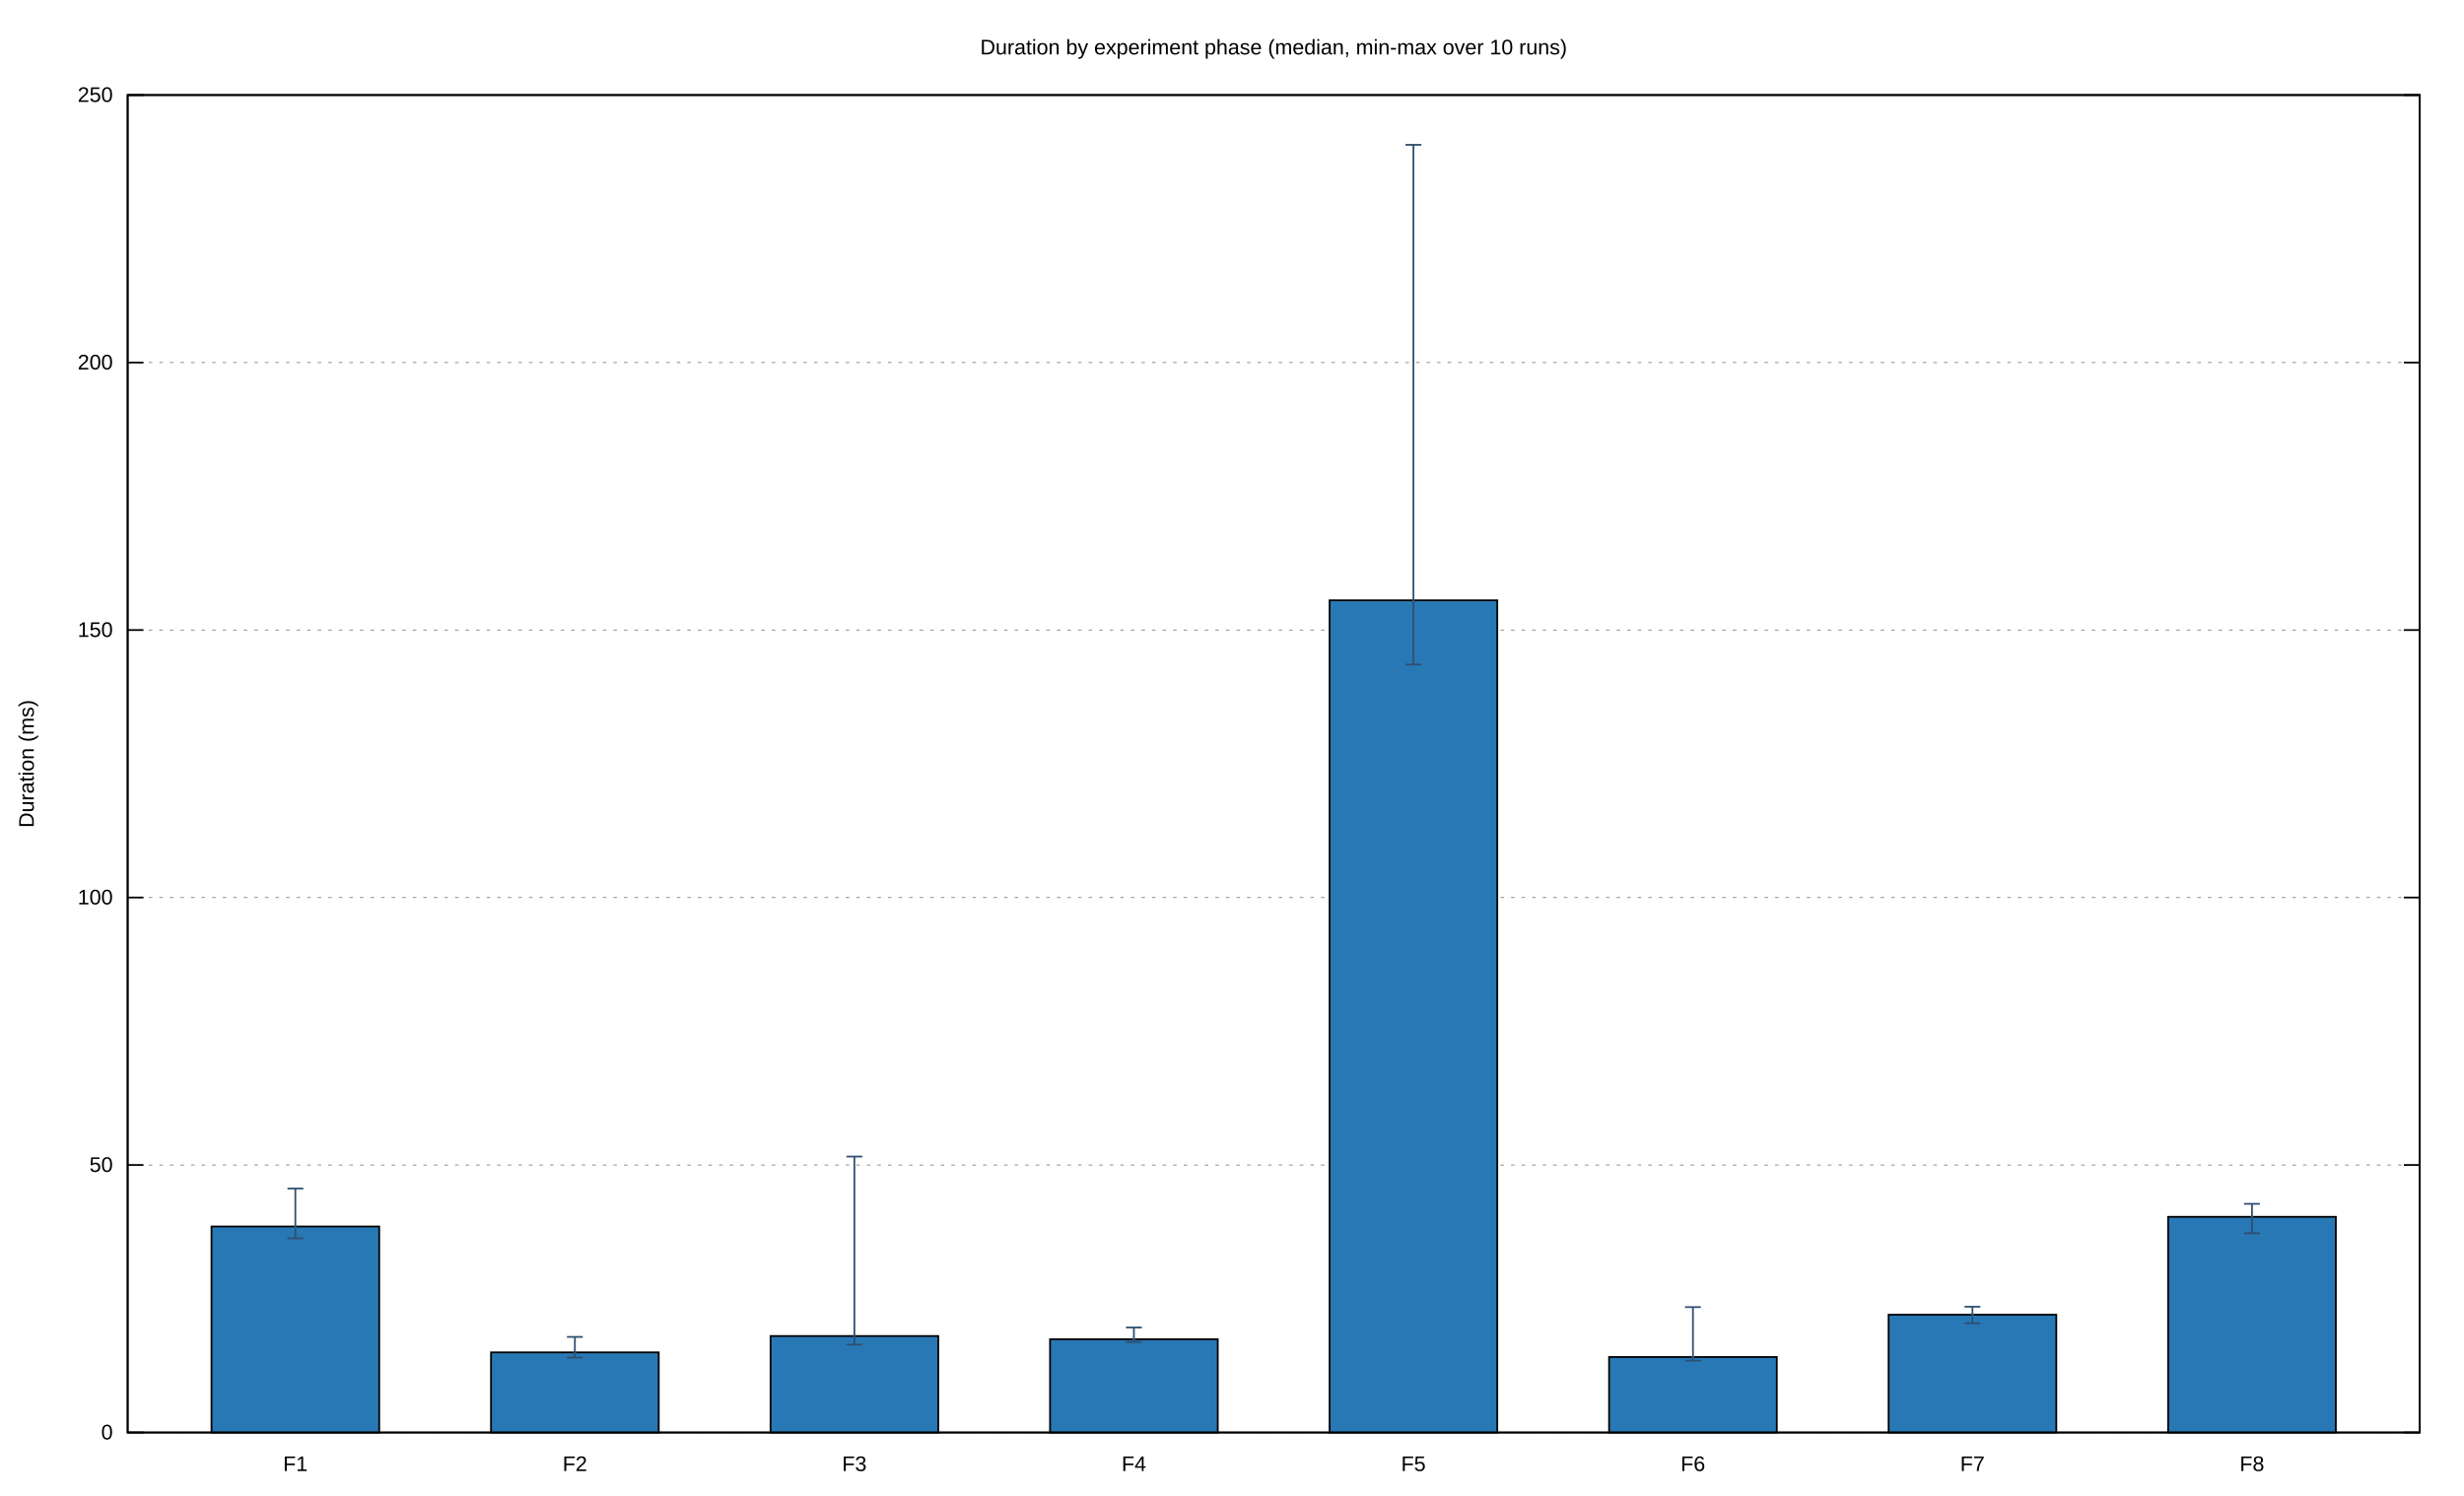
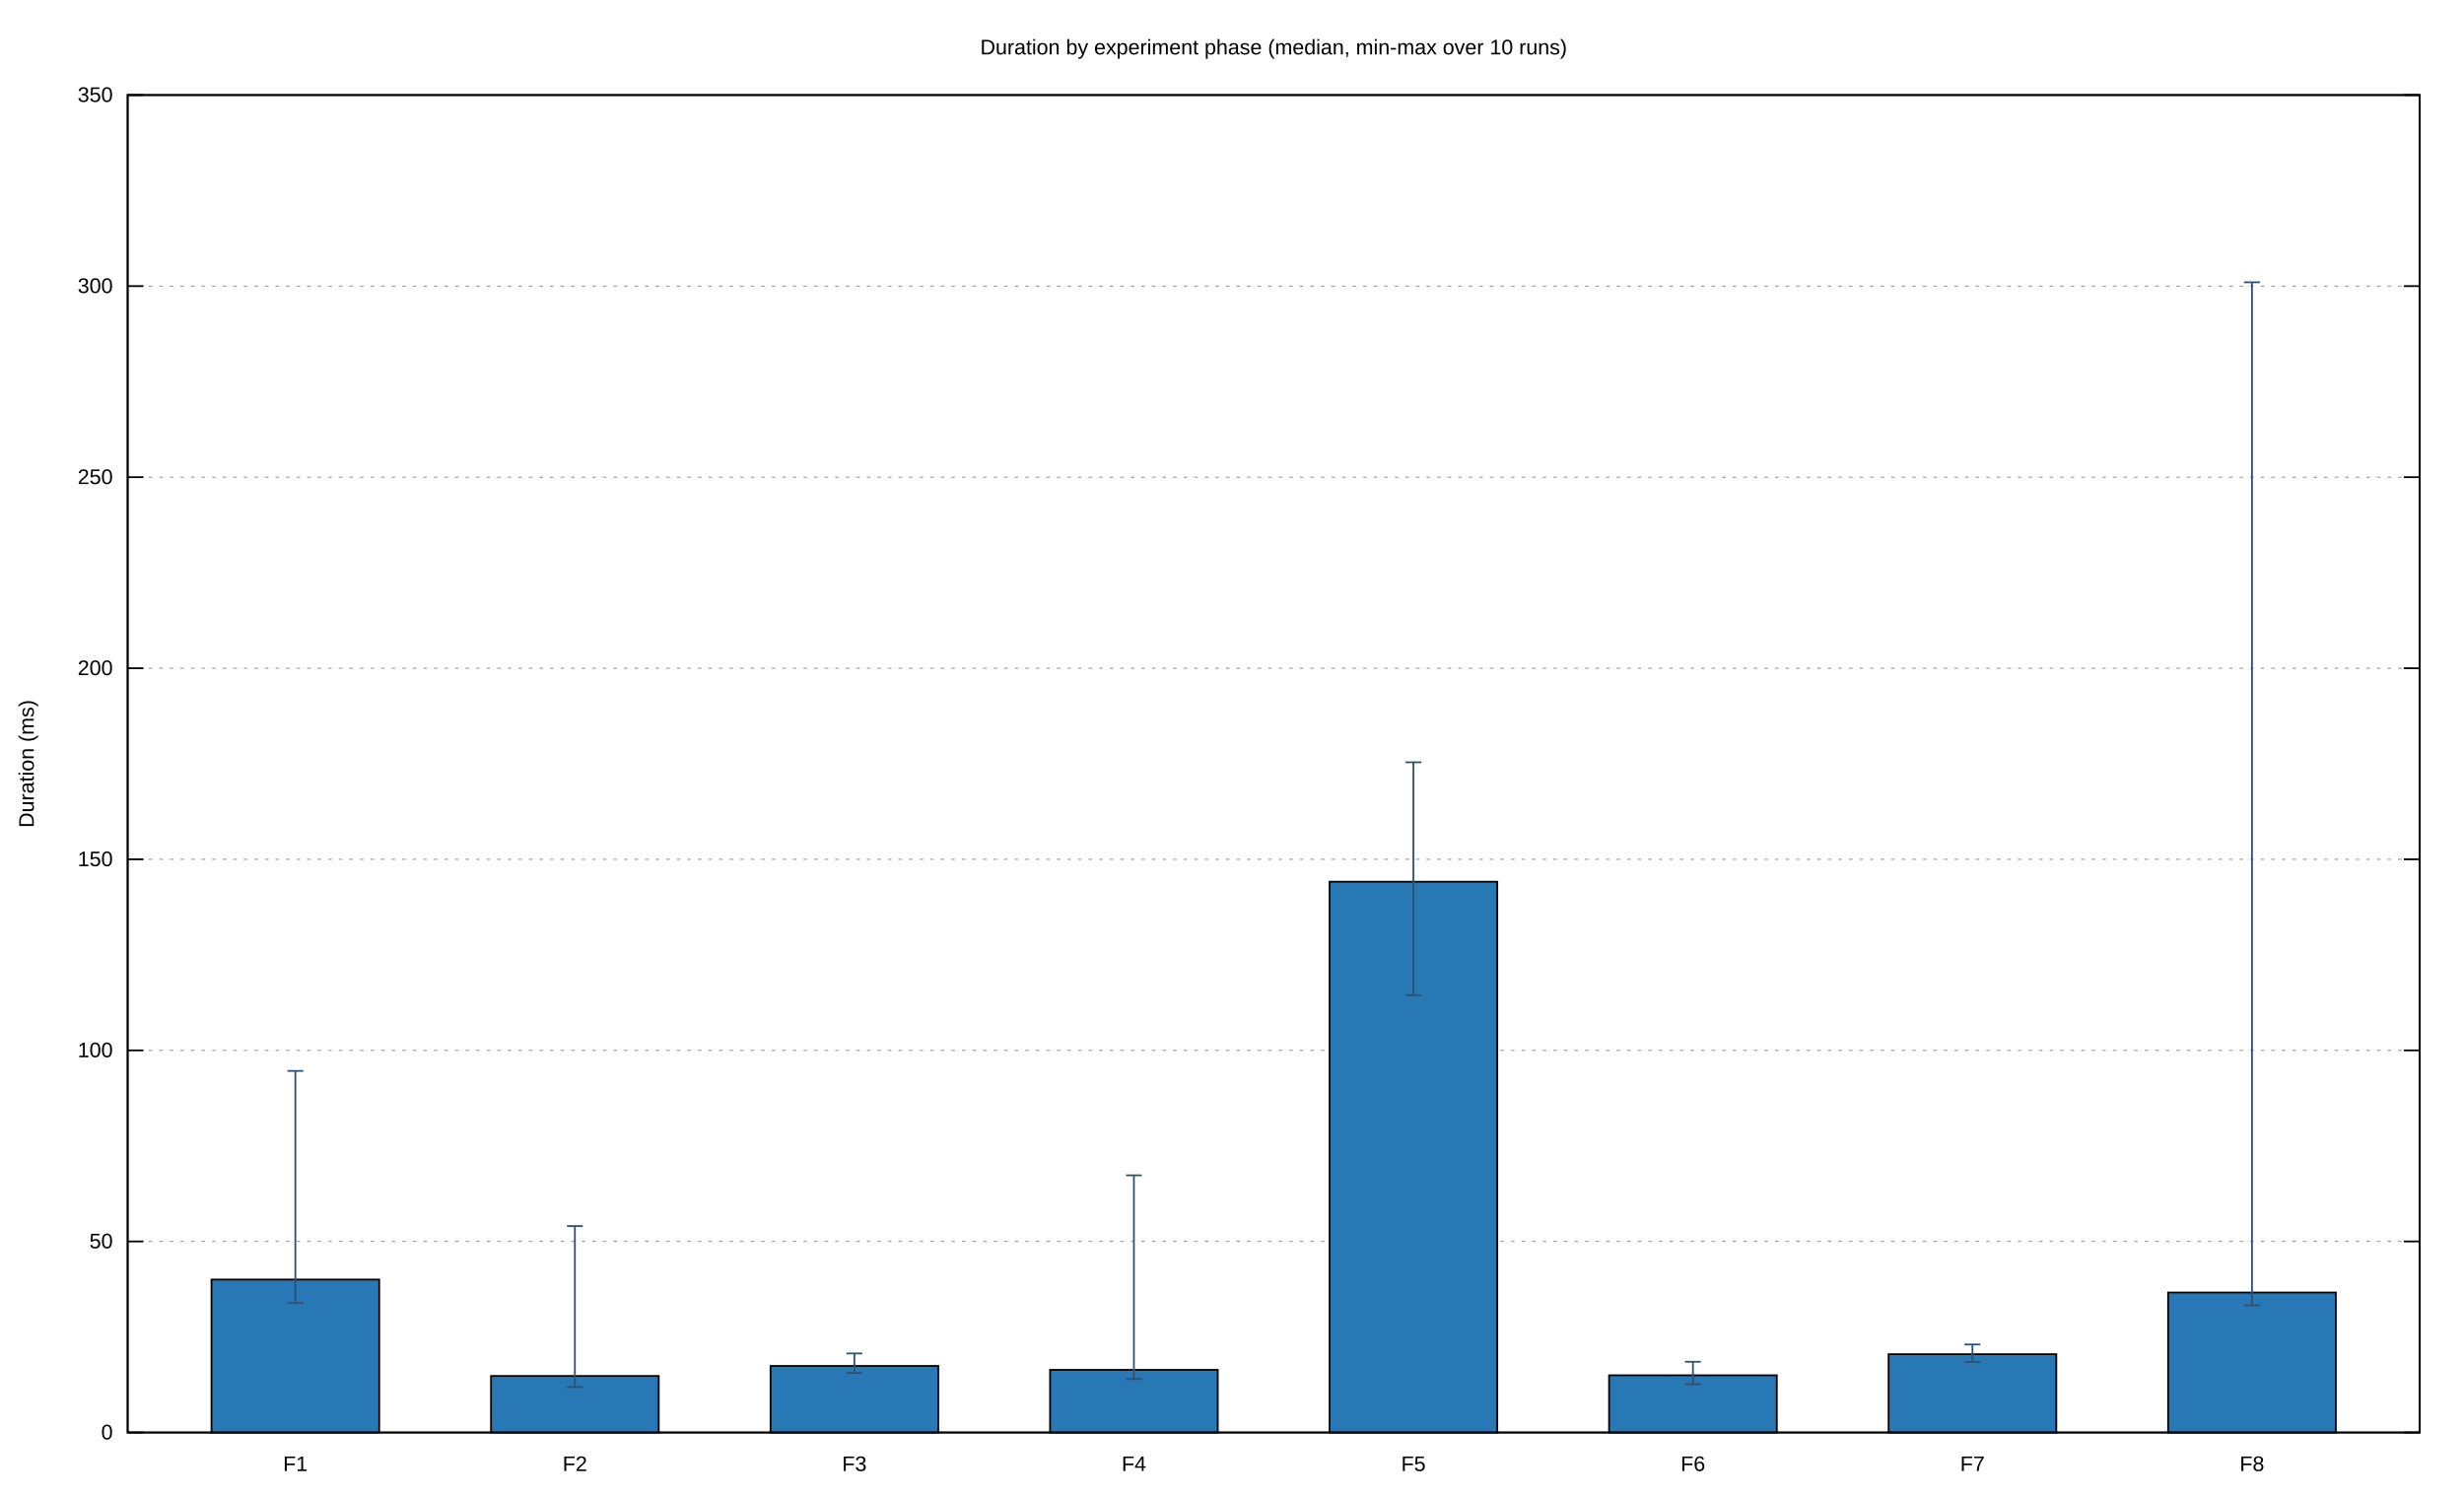
<svg xmlns="http://www.w3.org/2000/svg" xmlns:xlink="http://www.w3.org/1999/xlink" width="1400" height="850" viewBox="0 0 1400 850">
  <g id="gnuplot_canvas">
    <rect x="0" y="0" width="1400" height="850" fill="none" />
    <defs>
      <circle id="gpDot" r="0.5" stroke-width="0.5" stroke="currentColor" />
      <path id="gpPt0" stroke-width="0.222" stroke="currentColor" d="M-1,0 h2 M0,-1 v2" />
      <path id="gpPt1" stroke-width="0.222" stroke="currentColor" d="M-1,-1 L1,1 M1,-1 L-1,1" />
      <path id="gpPt2" stroke-width="0.222" stroke="currentColor" d="M-1,0 L1,0 M0,-1 L0,1 M-1,-1 L1,1 M-1,1 L1,-1" />
      <rect id="gpPt3" stroke-width="0.222" stroke="currentColor" x="-1" y="-1" width="2" height="2" />
      <rect id="gpPt4" stroke-width="0.222" stroke="currentColor" fill="currentColor" x="-1" y="-1" width="2" height="2" />
      <circle id="gpPt5" stroke-width="0.222" stroke="currentColor" cx="0" cy="0" r="1" />
      <use xlink:href="#gpPt5" id="gpPt6" fill="currentColor" stroke="none" />
      <path id="gpPt7" stroke-width="0.222" stroke="currentColor" d="M0,-1.33 L-1.33,0.67 L1.33,0.67 z" />
      <use xlink:href="#gpPt7" id="gpPt8" fill="currentColor" stroke="none" />
      <use xlink:href="#gpPt7" id="gpPt9" stroke="currentColor" transform="rotate(180)" />
      <use xlink:href="#gpPt9" id="gpPt10" fill="currentColor" stroke="none" />
      <use xlink:href="#gpPt3" id="gpPt11" stroke="currentColor" transform="rotate(45)" />
      <use xlink:href="#gpPt11" id="gpPt12" fill="currentColor" stroke="none" />
      <path id="gpPt13" stroke-width="0.222" stroke="currentColor" d="M0,1.330 L1.265,0.411 L0.782,-1.067 L-0.782,-1.076 L-1.265,0.411 z" />
      <use xlink:href="#gpPt13" id="gpPt14" fill="currentColor" stroke="none" />
      <filter id="textbox" filterUnits="objectBoundingBox" x="0" y="0" height="1" width="1">
        <feFlood flood-color="white" flood-opacity="1" result="bgnd" />
        <feComposite in="SourceGraphic" in2="bgnd" operator="atop" />
      </filter>
      <filter id="greybox" filterUnits="objectBoundingBox" x="0" y="0" height="1" width="1">
        <feFlood flood-color="lightgrey" flood-opacity="1" result="grey" />
        <feComposite in="SourceGraphic" in2="grey" operator="atop" />
      </filter>
    </defs>
    <g fill="none" color="white" stroke="currentColor" stroke-width="1.00" stroke-linecap="butt" stroke-linejoin="miter">
</g>
    <g fill="none" color="black" stroke="currentColor" stroke-width="1.00" stroke-linecap="butt" stroke-linejoin="miter">
</g>
    <g fill="none" color="black" stroke="black" stroke-width="0.50" stroke-linecap="butt" stroke-linejoin="miter">
</g>
    <g fill="none" color="gray" stroke="currentColor" stroke-width="0.50" stroke-linecap="butt" stroke-linejoin="miter">
      <path stroke="gray" stroke-dasharray="2,4" class="gridline" d="M72.53,814.00 L1374.82,814.00  " />
    </g>
    <g fill="none" color="gray" stroke="gray" stroke-width="1.00" stroke-linecap="butt" stroke-linejoin="miter">
</g>
    <g fill="none" color="black" stroke="currentColor" stroke-width="1.00" stroke-linecap="butt" stroke-linejoin="miter">
      <path stroke="black" d="M72.53,814.00 L81.53,814.00 M1374.82,814.00 L1365.82,814.00  " />
      <g transform="translate(64.14,817.90)" stroke="none" fill="black" font-family="Arial" font-size="12.00" text-anchor="end">
        <text>
          <tspan font-family="Arial"> 0</tspan>
        </text>
      </g>
    </g>
    <g fill="none" color="black" stroke="currentColor" stroke-width="1.00" stroke-linecap="butt" stroke-linejoin="miter">
</g>
    <g fill="none" color="black" stroke="black" stroke-width="0.50" stroke-linecap="butt" stroke-linejoin="miter">
</g>
    <g fill="none" color="gray" stroke="currentColor" stroke-width="0.50" stroke-linecap="butt" stroke-linejoin="miter">
-       <path stroke="gray" stroke-dasharray="2,4" class="gridline" d="M72.53,662.00 L1374.82,662.00  " />
-     </g>
-     <g fill="none" color="gray" stroke="gray" stroke-width="1.00" stroke-linecap="butt" stroke-linejoin="miter">
- </g>
-     <g fill="none" color="black" stroke="currentColor" stroke-width="1.00" stroke-linecap="butt" stroke-linejoin="miter">
-       <path stroke="black" d="M72.53,662.00 L81.53,662.00 M1374.82,662.00 L1365.82,662.00  " />
-       <g transform="translate(64.14,665.90)" stroke="none" fill="black" font-family="Arial" font-size="12.00" text-anchor="end">
+       <path stroke="gray" stroke-dasharray="2,4" class="gridline" d="M72.53,705.43 L1374.82,705.43  " />
+     </g>
+     <g fill="none" color="gray" stroke="gray" stroke-width="1.00" stroke-linecap="butt" stroke-linejoin="miter">
+ </g>
+     <g fill="none" color="black" stroke="currentColor" stroke-width="1.00" stroke-linecap="butt" stroke-linejoin="miter">
+       <path stroke="black" d="M72.53,705.43 L81.53,705.43 M1374.82,705.43 L1365.82,705.43  " />
+       <g transform="translate(64.14,709.33)" stroke="none" fill="black" font-family="Arial" font-size="12.00" text-anchor="end">
        <text>
          <tspan font-family="Arial"> 50</tspan>
        </text>
      </g>
    </g>
    <g fill="none" color="black" stroke="currentColor" stroke-width="1.00" stroke-linecap="butt" stroke-linejoin="miter">
</g>
    <g fill="none" color="black" stroke="black" stroke-width="0.50" stroke-linecap="butt" stroke-linejoin="miter">
</g>
    <g fill="none" color="gray" stroke="currentColor" stroke-width="0.50" stroke-linecap="butt" stroke-linejoin="miter">
-       <path stroke="gray" stroke-dasharray="2,4" class="gridline" d="M72.53,510.00 L1374.82,510.00  " />
-     </g>
-     <g fill="none" color="gray" stroke="gray" stroke-width="1.00" stroke-linecap="butt" stroke-linejoin="miter">
- </g>
-     <g fill="none" color="black" stroke="currentColor" stroke-width="1.00" stroke-linecap="butt" stroke-linejoin="miter">
-       <path stroke="black" d="M72.53,510.00 L81.53,510.00 M1374.82,510.00 L1365.82,510.00  " />
-       <g transform="translate(64.14,513.90)" stroke="none" fill="black" font-family="Arial" font-size="12.00" text-anchor="end">
+       <path stroke="gray" stroke-dasharray="2,4" class="gridline" d="M72.53,596.86 L1374.82,596.86  " />
+     </g>
+     <g fill="none" color="gray" stroke="gray" stroke-width="1.00" stroke-linecap="butt" stroke-linejoin="miter">
+ </g>
+     <g fill="none" color="black" stroke="currentColor" stroke-width="1.00" stroke-linecap="butt" stroke-linejoin="miter">
+       <path stroke="black" d="M72.53,596.86 L81.53,596.86 M1374.82,596.86 L1365.82,596.86  " />
+       <g transform="translate(64.14,600.76)" stroke="none" fill="black" font-family="Arial" font-size="12.00" text-anchor="end">
        <text>
          <tspan font-family="Arial"> 100</tspan>
        </text>
      </g>
    </g>
    <g fill="none" color="black" stroke="currentColor" stroke-width="1.00" stroke-linecap="butt" stroke-linejoin="miter">
</g>
    <g fill="none" color="black" stroke="black" stroke-width="0.50" stroke-linecap="butt" stroke-linejoin="miter">
</g>
    <g fill="none" color="gray" stroke="currentColor" stroke-width="0.50" stroke-linecap="butt" stroke-linejoin="miter">
-       <path stroke="gray" stroke-dasharray="2,4" class="gridline" d="M72.53,358.01 L1374.82,358.01  " />
-     </g>
-     <g fill="none" color="gray" stroke="gray" stroke-width="1.00" stroke-linecap="butt" stroke-linejoin="miter">
- </g>
-     <g fill="none" color="black" stroke="currentColor" stroke-width="1.00" stroke-linecap="butt" stroke-linejoin="miter">
-       <path stroke="black" d="M72.53,358.01 L81.53,358.01 M1374.82,358.01 L1365.82,358.01  " />
-       <g transform="translate(64.14,361.91)" stroke="none" fill="black" font-family="Arial" font-size="12.00" text-anchor="end">
+       <path stroke="gray" stroke-dasharray="2,4" class="gridline" d="M72.53,488.29 L1374.82,488.29  " />
+     </g>
+     <g fill="none" color="gray" stroke="gray" stroke-width="1.00" stroke-linecap="butt" stroke-linejoin="miter">
+ </g>
+     <g fill="none" color="black" stroke="currentColor" stroke-width="1.00" stroke-linecap="butt" stroke-linejoin="miter">
+       <path stroke="black" d="M72.53,488.29 L81.53,488.29 M1374.82,488.29 L1365.82,488.29  " />
+       <g transform="translate(64.14,492.19)" stroke="none" fill="black" font-family="Arial" font-size="12.00" text-anchor="end">
        <text>
          <tspan font-family="Arial"> 150</tspan>
        </text>
      </g>
    </g>
    <g fill="none" color="black" stroke="currentColor" stroke-width="1.00" stroke-linecap="butt" stroke-linejoin="miter">
</g>
    <g fill="none" color="black" stroke="black" stroke-width="0.50" stroke-linecap="butt" stroke-linejoin="miter">
</g>
    <g fill="none" color="gray" stroke="currentColor" stroke-width="0.50" stroke-linecap="butt" stroke-linejoin="miter">
-       <path stroke="gray" stroke-dasharray="2,4" class="gridline" d="M72.53,206.01 L1374.82,206.01  " />
-     </g>
-     <g fill="none" color="gray" stroke="gray" stroke-width="1.00" stroke-linecap="butt" stroke-linejoin="miter">
- </g>
-     <g fill="none" color="black" stroke="currentColor" stroke-width="1.00" stroke-linecap="butt" stroke-linejoin="miter">
-       <path stroke="black" d="M72.53,206.01 L81.53,206.01 M1374.82,206.01 L1365.82,206.01  " />
-       <g transform="translate(64.14,209.91)" stroke="none" fill="black" font-family="Arial" font-size="12.00" text-anchor="end">
+       <path stroke="gray" stroke-dasharray="2,4" class="gridline" d="M72.53,379.72 L1374.82,379.72  " />
+     </g>
+     <g fill="none" color="gray" stroke="gray" stroke-width="1.00" stroke-linecap="butt" stroke-linejoin="miter">
+ </g>
+     <g fill="none" color="black" stroke="currentColor" stroke-width="1.00" stroke-linecap="butt" stroke-linejoin="miter">
+       <path stroke="black" d="M72.53,379.72 L81.53,379.72 M1374.82,379.72 L1365.82,379.72  " />
+       <g transform="translate(64.14,383.62)" stroke="none" fill="black" font-family="Arial" font-size="12.00" text-anchor="end">
        <text>
          <tspan font-family="Arial"> 200</tspan>
+         </text>
+       </g>
+     </g>
+     <g fill="none" color="black" stroke="currentColor" stroke-width="1.00" stroke-linecap="butt" stroke-linejoin="miter">
+ </g>
+     <g fill="none" color="black" stroke="black" stroke-width="0.50" stroke-linecap="butt" stroke-linejoin="miter">
+ </g>
+     <g fill="none" color="gray" stroke="currentColor" stroke-width="0.50" stroke-linecap="butt" stroke-linejoin="miter">
+       <path stroke="gray" stroke-dasharray="2,4" class="gridline" d="M72.53,271.15 L1374.82,271.15  " />
+     </g>
+     <g fill="none" color="gray" stroke="gray" stroke-width="1.00" stroke-linecap="butt" stroke-linejoin="miter">
+ </g>
+     <g fill="none" color="black" stroke="currentColor" stroke-width="1.00" stroke-linecap="butt" stroke-linejoin="miter">
+       <path stroke="black" d="M72.53,271.15 L81.53,271.15 M1374.82,271.15 L1365.82,271.15  " />
+       <g transform="translate(64.14,275.05)" stroke="none" fill="black" font-family="Arial" font-size="12.00" text-anchor="end">
+         <text>
+           <tspan font-family="Arial"> 250</tspan>
+         </text>
+       </g>
+     </g>
+     <g fill="none" color="black" stroke="currentColor" stroke-width="1.00" stroke-linecap="butt" stroke-linejoin="miter">
+ </g>
+     <g fill="none" color="black" stroke="black" stroke-width="0.50" stroke-linecap="butt" stroke-linejoin="miter">
+ </g>
+     <g fill="none" color="gray" stroke="currentColor" stroke-width="0.50" stroke-linecap="butt" stroke-linejoin="miter">
+       <path stroke="gray" stroke-dasharray="2,4" class="gridline" d="M72.53,162.58 L1374.82,162.58  " />
+     </g>
+     <g fill="none" color="gray" stroke="gray" stroke-width="1.00" stroke-linecap="butt" stroke-linejoin="miter">
+ </g>
+     <g fill="none" color="black" stroke="currentColor" stroke-width="1.00" stroke-linecap="butt" stroke-linejoin="miter">
+       <path stroke="black" d="M72.53,162.58 L81.53,162.58 M1374.82,162.58 L1365.82,162.58  " />
+       <g transform="translate(64.14,166.48)" stroke="none" fill="black" font-family="Arial" font-size="12.00" text-anchor="end">
+         <text>
+           <tspan font-family="Arial"> 300</tspan>
        </text>
      </g>
    </g>
    <g fill="none" color="black" stroke="currentColor" stroke-width="1.00" stroke-linecap="butt" stroke-linejoin="miter">
</g>
    <g fill="none" color="black" stroke="black" stroke-width="0.50" stroke-linecap="butt" stroke-linejoin="miter">
</g>
    <g fill="none" color="gray" stroke="currentColor" stroke-width="0.50" stroke-linecap="butt" stroke-linejoin="miter">
      <path stroke="gray" stroke-dasharray="2,4" class="gridline" d="M72.53,54.01 L1374.82,54.01  " />
    </g>
    <g fill="none" color="gray" stroke="gray" stroke-width="1.00" stroke-linecap="butt" stroke-linejoin="miter">
</g>
    <g fill="none" color="black" stroke="currentColor" stroke-width="1.00" stroke-linecap="butt" stroke-linejoin="miter">
      <path stroke="black" d="M72.53,54.01 L81.53,54.01 M1374.82,54.01 L1365.82,54.01  " />
      <g transform="translate(64.14,57.91)" stroke="none" fill="black" font-family="Arial" font-size="12.00" text-anchor="end">
        <text>
-           <tspan font-family="Arial"> 250</tspan>
+           <tspan font-family="Arial"> 350</tspan>
        </text>
      </g>
    </g>
    <g fill="none" color="black" stroke="currentColor" stroke-width="1.00" stroke-linecap="butt" stroke-linejoin="miter">
      <path stroke="black" d="M167.82,814.00 L167.82,805.00  " />
      <g transform="translate(167.82,835.90)" stroke="none" fill="black" font-family="Arial" font-size="12.00" text-anchor="middle">
        <text>
          <tspan font-family="Arial">F1</tspan>
        </text>
      </g>
    </g>
    <g fill="none" color="black" stroke="currentColor" stroke-width="1.00" stroke-linecap="butt" stroke-linejoin="miter">
      <path stroke="black" d="M326.64,814.00 L326.64,805.00  " />
      <g transform="translate(326.64,835.90)" stroke="none" fill="black" font-family="Arial" font-size="12.00" text-anchor="middle">
        <text>
          <tspan font-family="Arial">F2</tspan>
        </text>
      </g>
    </g>
    <g fill="none" color="black" stroke="currentColor" stroke-width="1.00" stroke-linecap="butt" stroke-linejoin="miter">
      <path stroke="black" d="M485.45,814.00 L485.45,805.00  " />
      <g transform="translate(485.45,835.90)" stroke="none" fill="black" font-family="Arial" font-size="12.00" text-anchor="middle">
        <text>
          <tspan font-family="Arial">F3</tspan>
        </text>
      </g>
    </g>
    <g fill="none" color="black" stroke="currentColor" stroke-width="1.00" stroke-linecap="butt" stroke-linejoin="miter">
      <path stroke="black" d="M644.27,814.00 L644.27,805.00  " />
      <g transform="translate(644.27,835.90)" stroke="none" fill="black" font-family="Arial" font-size="12.00" text-anchor="middle">
        <text>
          <tspan font-family="Arial">F4</tspan>
        </text>
      </g>
    </g>
    <g fill="none" color="black" stroke="currentColor" stroke-width="1.00" stroke-linecap="butt" stroke-linejoin="miter">
      <path stroke="black" d="M803.08,814.00 L803.08,805.00  " />
      <g transform="translate(803.08,835.90)" stroke="none" fill="black" font-family="Arial" font-size="12.00" text-anchor="middle">
        <text>
          <tspan font-family="Arial">F5</tspan>
        </text>
      </g>
    </g>
    <g fill="none" color="black" stroke="currentColor" stroke-width="1.00" stroke-linecap="butt" stroke-linejoin="miter">
      <path stroke="black" d="M961.90,814.00 L961.90,805.00  " />
      <g transform="translate(961.90,835.90)" stroke="none" fill="black" font-family="Arial" font-size="12.00" text-anchor="middle">
        <text>
          <tspan font-family="Arial">F6</tspan>
        </text>
      </g>
    </g>
    <g fill="none" color="black" stroke="currentColor" stroke-width="1.00" stroke-linecap="butt" stroke-linejoin="miter">
      <path stroke="black" d="M1120.71,814.00 L1120.71,805.00  " />
      <g transform="translate(1120.71,835.90)" stroke="none" fill="black" font-family="Arial" font-size="12.00" text-anchor="middle">
        <text>
          <tspan font-family="Arial">F7</tspan>
        </text>
      </g>
    </g>
    <g fill="none" color="black" stroke="currentColor" stroke-width="1.00" stroke-linecap="butt" stroke-linejoin="miter">
      <path stroke="black" d="M1279.53,814.00 L1279.53,805.00  " />
      <g transform="translate(1279.53,835.90)" stroke="none" fill="black" font-family="Arial" font-size="12.00" text-anchor="middle">
        <text>
          <tspan font-family="Arial">F8</tspan>
        </text>
      </g>
    </g>
    <g fill="none" color="black" stroke="currentColor" stroke-width="1.00" stroke-linecap="butt" stroke-linejoin="miter">
</g>
    <g fill="none" color="black" stroke="currentColor" stroke-width="1.00" stroke-linecap="butt" stroke-linejoin="miter">
      <path stroke="black" d="M72.53,54.01 L72.53,814.00 L1374.82,814.00 L1374.82,54.01 L72.53,54.01 Z  " />
    </g>
    <g fill="none" color="black" stroke="currentColor" stroke-width="1.00" stroke-linecap="butt" stroke-linejoin="miter">
</g>
    <g id="gnuplot_plot_1">
      <g fill="none" color="black" stroke="currentColor" stroke-width="1.00" stroke-linecap="butt" stroke-linejoin="miter">
        <g stroke="none" shape-rendering="crispEdges">
-           <polygon fill="rgb( 40, 120, 181)" points="120.17,814.00 215.47,814.00 215.47,696.92 120.17,696.92 " />
-         </g>
-         <path stroke="black" d="M120.17,814.00 L120.17,696.93 L215.46,696.93 L215.46,814.00 L120.17,814.00 Z  " />
-       </g>
-       <g fill="none" color="black" stroke="currentColor" stroke-width="1.00" stroke-linecap="butt" stroke-linejoin="miter">
-         <g stroke="none" shape-rendering="crispEdges">
-           <polygon fill="rgb( 40, 120, 181)" points="278.99,814.00 374.29,814.00 374.29,768.45 278.99,768.45 " />
-         </g>
-         <path stroke="black" d="M278.99,814.00 L278.99,768.46 L374.28,768.46 L374.28,814.00 L278.99,814.00 Z  " />
-       </g>
-       <g fill="none" color="black" stroke="currentColor" stroke-width="1.00" stroke-linecap="butt" stroke-linejoin="miter">
-         <g stroke="none" shape-rendering="crispEdges">
-           <polygon fill="rgb( 40, 120, 181)" points="437.81,814.00 533.11,814.00 533.11,759.16 437.81,759.16 " />
-         </g>
-         <path stroke="black" d="M437.81,814.00 L437.81,759.17 L533.10,759.17 L533.10,814.00 L437.81,814.00 Z  " />
-       </g>
-       <g fill="none" color="black" stroke="currentColor" stroke-width="1.00" stroke-linecap="butt" stroke-linejoin="miter">
-         <g stroke="none" shape-rendering="crispEdges">
-           <polygon fill="rgb( 40, 120, 181)" points="596.62,814.00 691.92,814.00 691.92,761.00 596.62,761.00 " />
-         </g>
-         <path stroke="black" d="M596.62,814.00 L596.62,761.01 L691.91,761.01 L691.91,814.00 L596.62,814.00 Z  " />
-       </g>
-       <g fill="none" color="black" stroke="currentColor" stroke-width="1.00" stroke-linecap="butt" stroke-linejoin="miter">
-         <g stroke="none" shape-rendering="crispEdges">
-           <polygon fill="rgb( 40, 120, 181)" points="755.44,814.00 850.74,814.00 850.74,341.11 755.44,341.11 " />
-         </g>
-         <path stroke="black" d="M755.44,814.00 L755.44,341.12 L850.73,341.12 L850.73,814.00 L755.44,814.00 Z  " />
-       </g>
-       <g fill="none" color="black" stroke="currentColor" stroke-width="1.00" stroke-linecap="butt" stroke-linejoin="miter">
-         <g stroke="none" shape-rendering="crispEdges">
-           <polygon fill="rgb( 40, 120, 181)" points="914.25,814.00 1009.55,814.00 1009.55,771.09 914.25,771.09 " />
-         </g>
-         <path stroke="black" d="M914.25,814.00 L914.25,771.10 L1009.54,771.10 L1009.54,814.00 L914.25,814.00 Z  " />
-       </g>
-       <g fill="none" color="black" stroke="currentColor" stroke-width="1.00" stroke-linecap="butt" stroke-linejoin="miter">
-         <g stroke="none" shape-rendering="crispEdges">
-           <polygon fill="rgb( 40, 120, 181)" points="1073.07,814.00 1168.37,814.00 1168.37,747.06 1073.07,747.06 " />
-         </g>
-         <path stroke="black" d="M1073.07,814.00 L1073.07,747.07 L1168.36,747.07 L1168.36,814.00 L1073.07,814.00 Z  " />
-       </g>
-       <g fill="none" color="black" stroke="currentColor" stroke-width="1.00" stroke-linecap="butt" stroke-linejoin="miter">
-         <g stroke="none" shape-rendering="crispEdges">
-           <polygon fill="rgb( 40, 120, 181)" points="1231.89,814.00 1327.19,814.00 1327.19,691.43 1231.89,691.43 " />
-         </g>
-         <path stroke="black" d="M1231.89,814.00 L1231.89,691.44 L1327.18,691.44 L1327.18,814.00 L1231.89,814.00 Z  " />
+           <polygon fill="rgb( 40, 120, 181)" points="120.17,814.00 215.47,814.00 215.47,727.07 120.17,727.07 " />
+         </g>
+         <path stroke="black" d="M120.17,814.00 L120.17,727.08 L215.46,727.08 L215.46,814.00 L120.17,814.00 Z  " />
+       </g>
+       <g fill="none" color="black" stroke="currentColor" stroke-width="1.00" stroke-linecap="butt" stroke-linejoin="miter">
+         <g stroke="none" shape-rendering="crispEdges">
+           <polygon fill="rgb( 40, 120, 181)" points="278.99,814.00 374.29,814.00 374.29,781.86 278.99,781.86 " />
+         </g>
+         <path stroke="black" d="M278.99,814.00 L278.99,781.87 L374.28,781.87 L374.28,814.00 L278.99,814.00 Z  " />
+       </g>
+       <g fill="none" color="black" stroke="currentColor" stroke-width="1.00" stroke-linecap="butt" stroke-linejoin="miter">
+         <g stroke="none" shape-rendering="crispEdges">
+           <polygon fill="rgb( 40, 120, 181)" points="437.81,814.00 533.11,814.00 533.11,776.16 437.81,776.16 " />
+         </g>
+         <path stroke="black" d="M437.81,814.00 L437.81,776.17 L533.10,776.17 L533.10,814.00 L437.81,814.00 Z  " />
+       </g>
+       <g fill="none" color="black" stroke="currentColor" stroke-width="1.00" stroke-linecap="butt" stroke-linejoin="miter">
+         <g stroke="none" shape-rendering="crispEdges">
+           <polygon fill="rgb( 40, 120, 181)" points="596.62,814.00 691.92,814.00 691.92,778.38 596.62,778.38 " />
+         </g>
+         <path stroke="black" d="M596.62,814.00 L596.62,778.39 L691.91,778.39 L691.91,814.00 L596.62,814.00 Z  " />
+       </g>
+       <g fill="none" color="black" stroke="currentColor" stroke-width="1.00" stroke-linecap="butt" stroke-linejoin="miter">
+         <g stroke="none" shape-rendering="crispEdges">
+           <polygon fill="rgb( 40, 120, 181)" points="755.44,814.00 850.74,814.00 850.74,501.01 755.44,501.01 " />
+         </g>
+         <path stroke="black" d="M755.44,814.00 L755.44,501.02 L850.73,501.02 L850.73,814.00 L755.44,814.00 Z  " />
+       </g>
+       <g fill="none" color="black" stroke="currentColor" stroke-width="1.00" stroke-linecap="butt" stroke-linejoin="miter">
+         <g stroke="none" shape-rendering="crispEdges">
+           <polygon fill="rgb( 40, 120, 181)" points="914.25,814.00 1009.55,814.00 1009.55,781.47 914.25,781.47 " />
+         </g>
+         <path stroke="black" d="M914.25,814.00 L914.25,781.48 L1009.54,781.48 L1009.54,814.00 L914.25,814.00 Z  " />
+       </g>
+       <g fill="none" color="black" stroke="currentColor" stroke-width="1.00" stroke-linecap="butt" stroke-linejoin="miter">
+         <g stroke="none" shape-rendering="crispEdges">
+           <polygon fill="rgb( 40, 120, 181)" points="1073.07,814.00 1168.37,814.00 1168.37,769.49 1073.07,769.49 " />
+         </g>
+         <path stroke="black" d="M1073.07,814.00 L1073.07,769.50 L1168.36,769.50 L1168.36,814.00 L1073.07,814.00 Z  " />
+       </g>
+       <g fill="none" color="black" stroke="currentColor" stroke-width="1.00" stroke-linecap="butt" stroke-linejoin="miter">
+         <g stroke="none" shape-rendering="crispEdges">
+           <polygon fill="rgb( 40, 120, 181)" points="1231.89,814.00 1327.19,814.00 1327.19,734.45 1231.89,734.45 " />
+         </g>
+         <path stroke="black" d="M1231.89,814.00 L1231.89,734.46 L1327.18,734.46 L1327.18,814.00 L1231.89,814.00 Z  " />
      </g>
      <g fill="none" color="black" stroke="currentColor" stroke-width="1.00" stroke-linecap="butt" stroke-linejoin="miter">
</g>
    </g>
    <g id="gnuplot_plot_2">
      <g fill="none" color="black" stroke="currentColor" stroke-width="1.00" stroke-linecap="butt" stroke-linejoin="miter">
-         <path stroke="rgb( 47,  79, 111)" d="M167.82,703.66 L167.82,675.38 M163.32,703.66 L172.32,703.66 M163.32,675.38 L172.32,675.38 M326.64,771.40 L326.64,759.68   M322.14,771.40 L331.14,771.40 M322.14,759.68 L331.14,759.68 M485.45,764.04 L485.45,657.19 M480.95,764.04 L489.95,764.04   M480.95,657.19 L489.95,657.19 M644.27,762.57 L644.27,754.33 M639.77,762.57 L648.77,762.57 M639.77,754.33 L648.77,754.33   M803.08,377.59 L803.08,82.29 M798.58,377.59 L807.58,377.59 M798.58,82.29 L807.58,82.29 M961.90,773.14 L961.90,742.74   M957.40,773.14 L966.40,773.14 M957.40,742.74 L966.40,742.74 M1120.71,751.91 L1120.71,742.52 M1116.21,751.91 L1125.21,751.91   M1116.21,742.52 L1125.21,742.52 M1279.53,700.79 L1279.53,684.06 M1275.03,700.79 L1284.03,700.79 M1275.03,684.06 L1284.03,684.06    " />
-       </g>
-       <g fill="none" color="black" stroke="currentColor" stroke-width="1.00" stroke-linecap="butt" stroke-linejoin="miter">
-         <use xlink:href="#gpDot" x="167.82" y="696.93" color="rgb( 47,  79, 111)" />
-         <use xlink:href="#gpDot" x="326.64" y="768.46" color="rgb( 47,  79, 111)" />
-         <use xlink:href="#gpDot" x="485.45" y="759.17" color="rgb( 47,  79, 111)" />
-         <use xlink:href="#gpDot" x="644.27" y="761.01" color="rgb( 47,  79, 111)" />
-         <use xlink:href="#gpDot" x="803.08" y="341.12" color="rgb( 47,  79, 111)" />
-         <use xlink:href="#gpDot" x="961.90" y="771.10" color="rgb( 47,  79, 111)" />
-         <use xlink:href="#gpDot" x="1120.71" y="747.07" color="rgb( 47,  79, 111)" />
-         <use xlink:href="#gpDot" x="1279.53" y="691.44" color="rgb( 47,  79, 111)" />
+         <path stroke="rgb( 47,  79, 111)" d="M167.82,740.44 L167.82,608.54 M163.32,740.44 L172.32,740.44 M163.32,608.54 L172.32,608.54 M326.64,788.21 L326.64,696.69   M322.14,788.21 L331.14,788.21 M322.14,696.69 L331.14,696.69 M485.45,780.14 L485.45,769.07 M480.95,780.14 L489.95,780.14   M480.95,769.07 L489.95,769.07 M644.27,783.60 L644.27,667.86 M639.77,783.60 L648.77,783.60 M639.77,667.86 L648.77,667.86   M803.08,565.46 L803.08,433.15 M798.58,565.46 L807.58,565.46 M798.58,433.15 L807.58,433.15 M961.90,786.56 L961.90,773.79   M957.40,786.56 L966.40,786.56 M957.40,773.79 L966.40,773.79 M1120.71,773.94 L1120.71,763.98 M1116.21,773.94 L1125.21,773.94   M1116.21,763.98 L1125.21,763.98 M1279.53,741.73 L1279.53,160.41 M1275.03,741.73 L1284.03,741.73 M1275.03,160.41 L1284.03,160.41    " />
+       </g>
+       <g fill="none" color="black" stroke="currentColor" stroke-width="1.00" stroke-linecap="butt" stroke-linejoin="miter">
+         <use xlink:href="#gpDot" x="167.82" y="727.08" color="rgb( 47,  79, 111)" />
+         <use xlink:href="#gpDot" x="326.64" y="781.87" color="rgb( 47,  79, 111)" />
+         <use xlink:href="#gpDot" x="485.45" y="776.17" color="rgb( 47,  79, 111)" />
+         <use xlink:href="#gpDot" x="644.27" y="778.39" color="rgb( 47,  79, 111)" />
+         <use xlink:href="#gpDot" x="803.08" y="501.02" color="rgb( 47,  79, 111)" />
+         <use xlink:href="#gpDot" x="961.90" y="781.48" color="rgb( 47,  79, 111)" />
+         <use xlink:href="#gpDot" x="1120.71" y="769.50" color="rgb( 47,  79, 111)" />
+         <use xlink:href="#gpDot" x="1279.53" y="734.46" color="rgb( 47,  79, 111)" />
      </g>
    </g>
    <g fill="none" color="white" stroke="rgb( 47,  79, 111)" stroke-width="2.00" stroke-linecap="butt" stroke-linejoin="miter">
</g>
    <g fill="none" color="black" stroke="currentColor" stroke-width="2.00" stroke-linecap="butt" stroke-linejoin="miter">
</g>
    <g fill="none" color="black" stroke="black" stroke-width="1.00" stroke-linecap="butt" stroke-linejoin="miter">
</g>
    <g fill="none" color="black" stroke="currentColor" stroke-width="1.00" stroke-linecap="butt" stroke-linejoin="miter">
      <path stroke="black" d="M72.53,54.01 L72.53,814.00 L1374.82,814.00 L1374.82,54.01 L72.53,54.01 Z  " />
      <g transform="translate(19.18,434.01) rotate(270.00)" stroke="none" fill="black" font-family="Arial" font-size="12.00" text-anchor="middle">
        <text>
          <tspan font-family="Arial">Duration (ms)</tspan>
        </text>
      </g>
    </g>
    <g fill="none" color="black" stroke="currentColor" stroke-width="1.00" stroke-linecap="butt" stroke-linejoin="miter">
</g>
    <g fill="none" color="black" stroke="currentColor" stroke-width="1.00" stroke-linecap="butt" stroke-linejoin="miter">
      <g transform="translate(723.67,30.91)" stroke="none" fill="black" font-family="Arial" font-size="12.00" text-anchor="middle">
        <text>
          <tspan font-family="Arial">Duration by experiment phase (median, min-max over 10 runs)</tspan>
        </text>
      </g>
    </g>
    <g fill="none" color="black" stroke="currentColor" stroke-width="1.00" stroke-linecap="butt" stroke-linejoin="miter">
</g>
  </g>
</svg>
